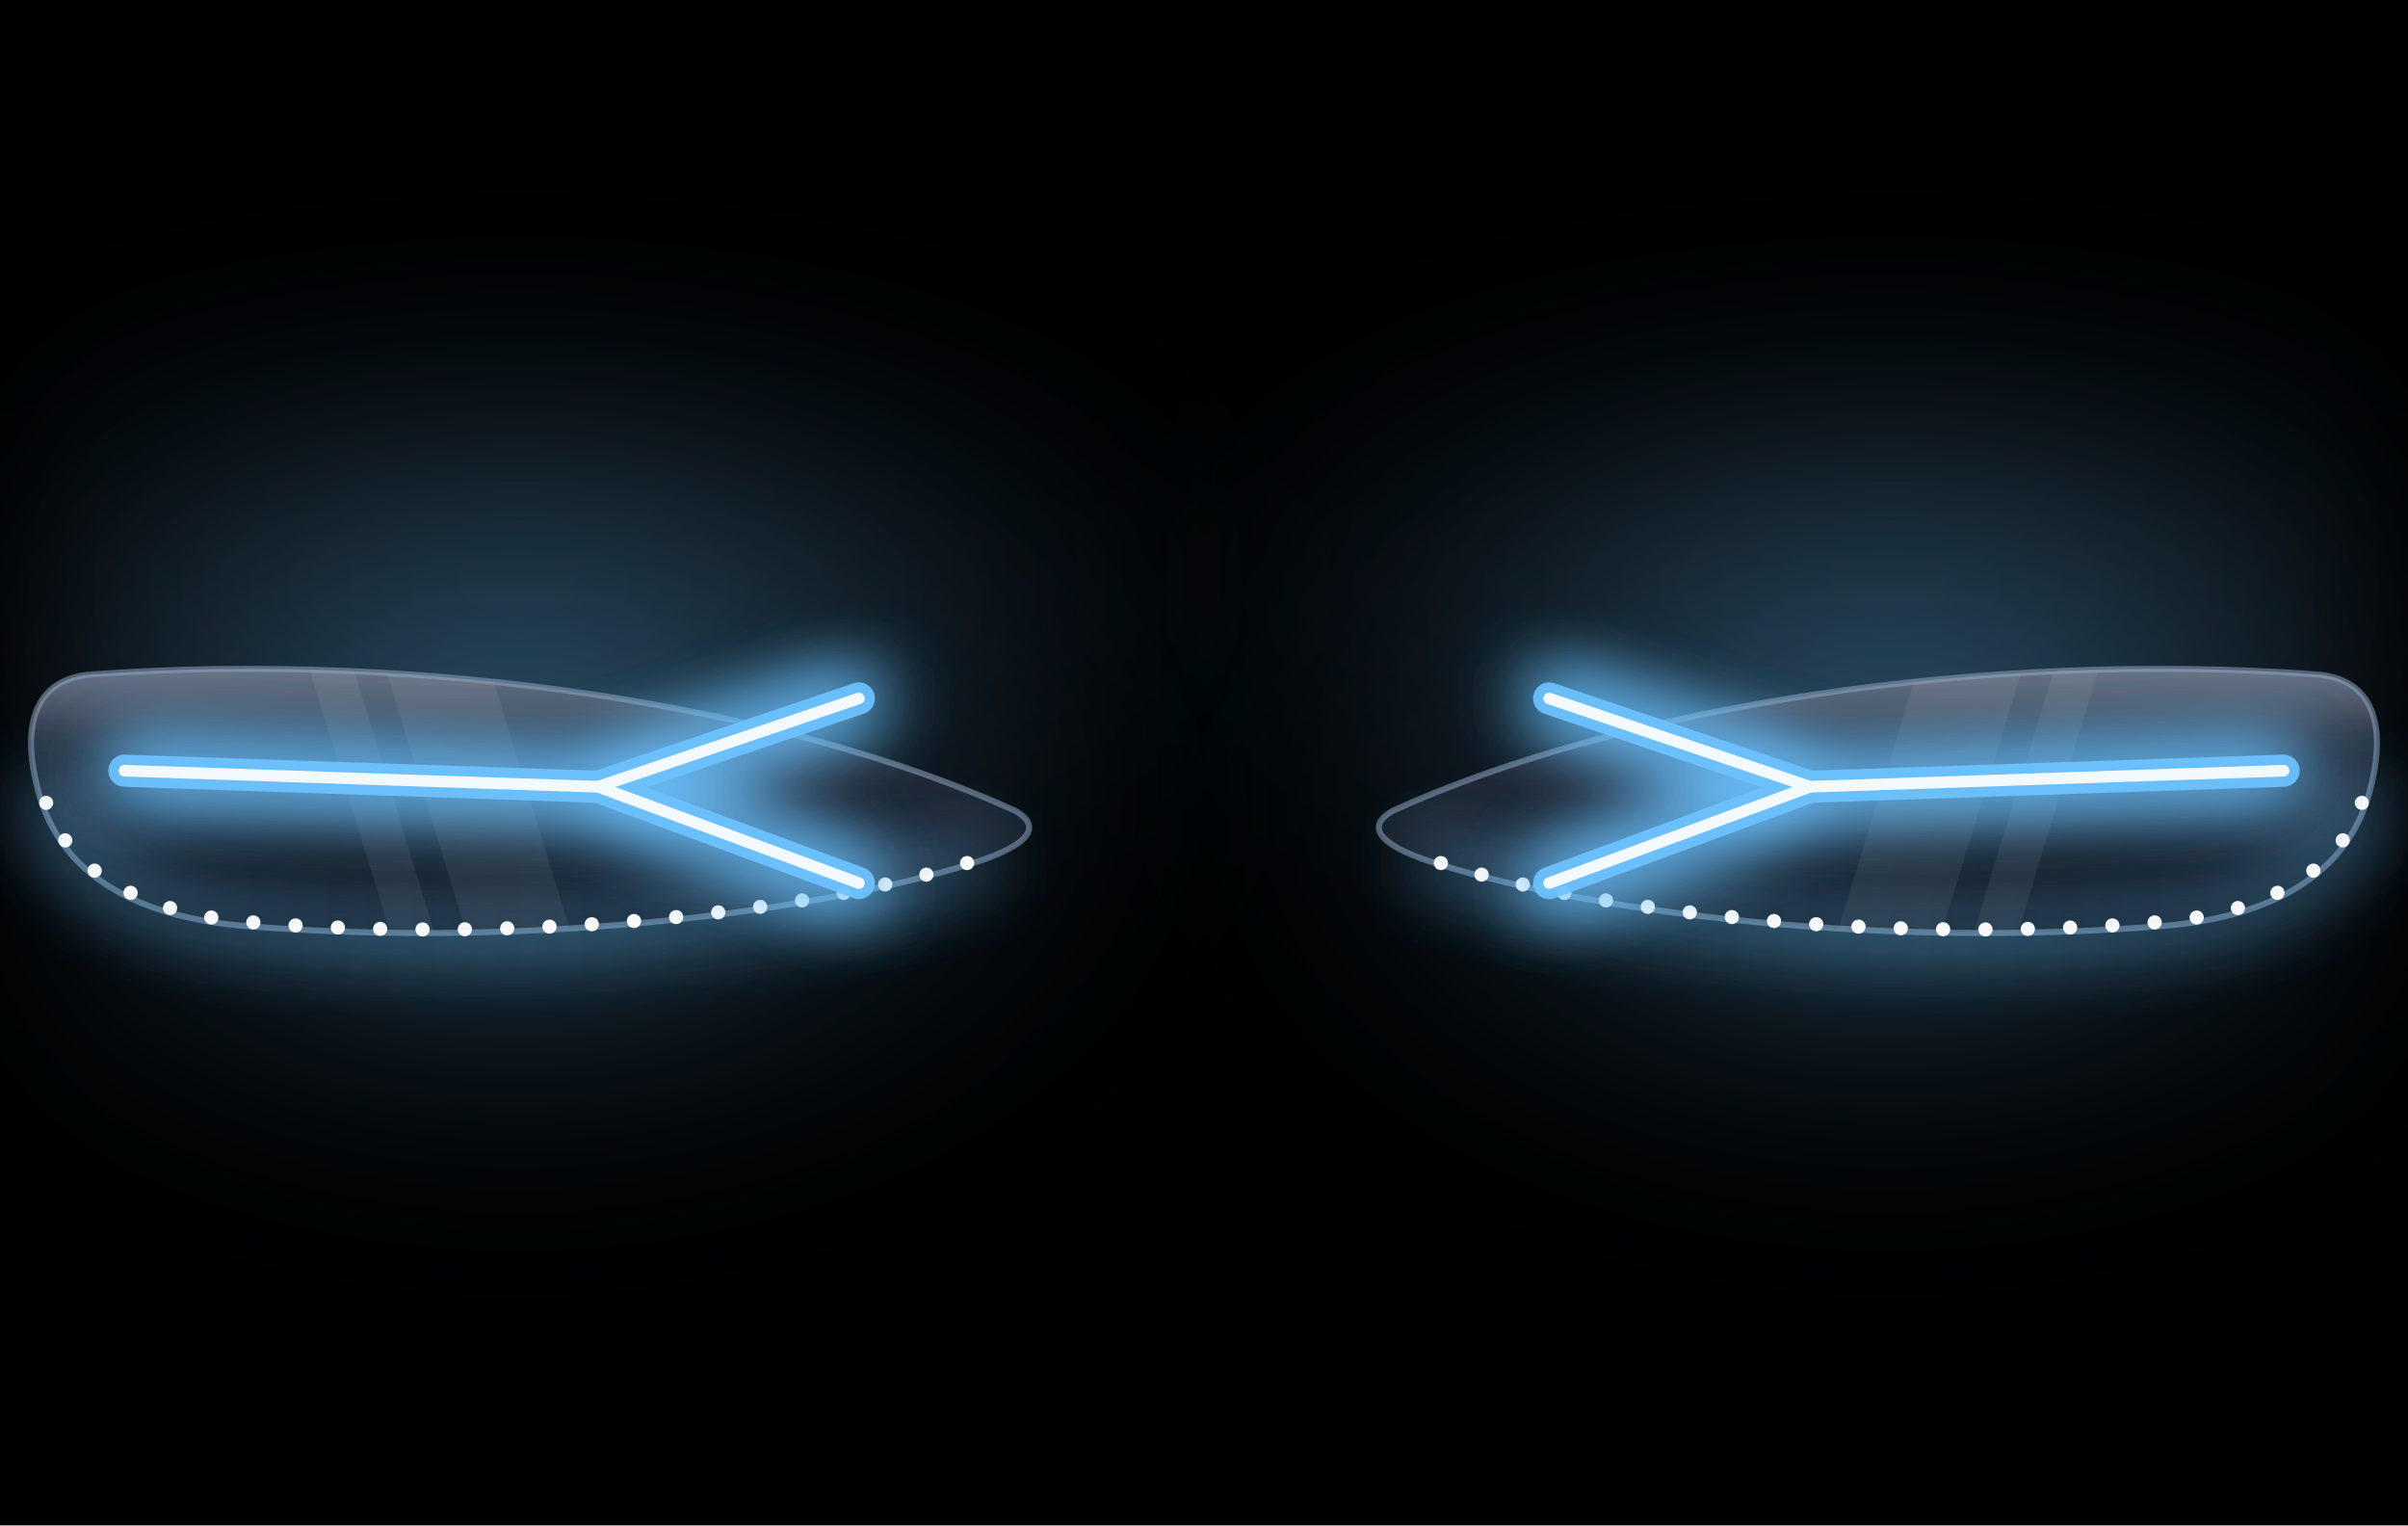
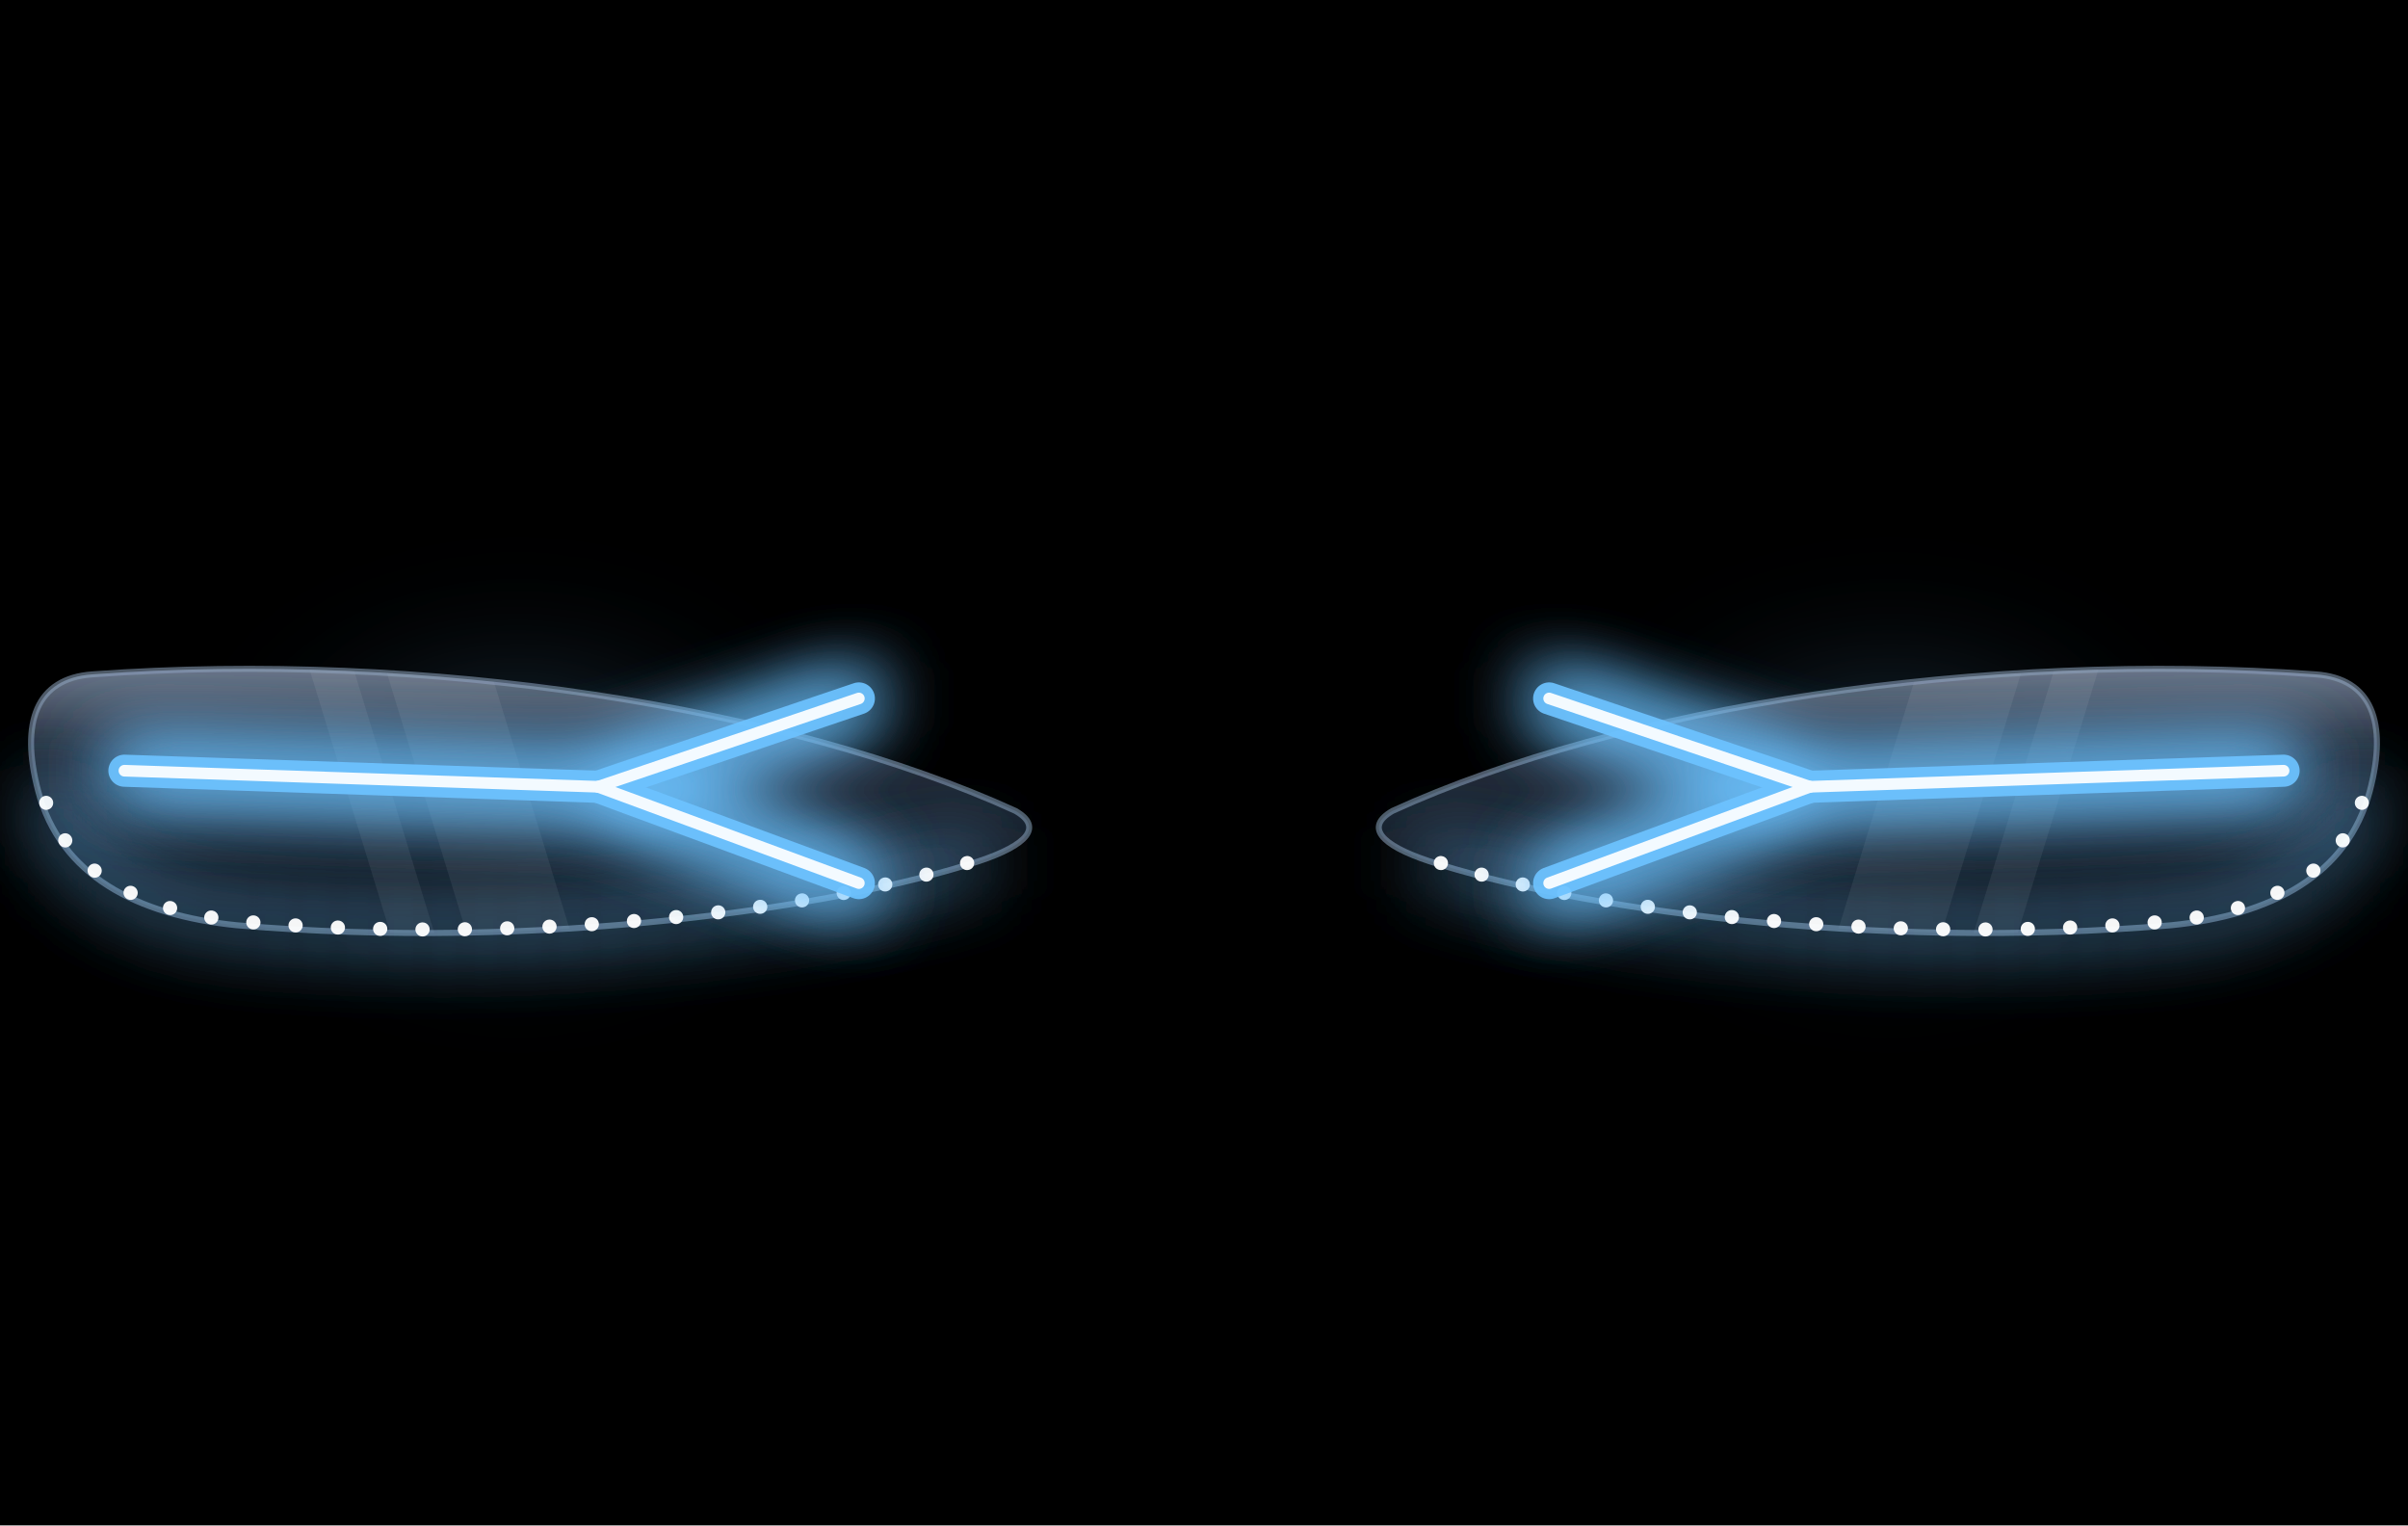
<svg xmlns="http://www.w3.org/2000/svg" viewBox="0 0 1200 760" width="1200" height="760">
  <rect width="1200" height="760" fill="#000" />
  <defs>
    <clipPath id="bodyclip">
      <path d="M 612 404 C 726 352 906 324 1072 336 C 1100 338 1108 360 1099 394 C 1088 436 1050 456 1000 461 C 848 474 700 452 630 429 C 606 421 598 412 612 404 Z" />
    </clipPath>
    <linearGradient id="body" x1="0" y1="0" x2="0" y2="1">
      <stop offset="0" stop-color="#44536b" />
      <stop offset=".25" stop-color="#27303f" />
      <stop offset=".70" stop-color="#151c26" />
      <stop offset="1" stop-color="#090d13" />
    </linearGradient>
    <linearGradient id="sheen" x1="0" y1="0" x2="0" y2="1">
      <stop offset="0" stop-color="#ffffff" stop-opacity=".20" />
      <stop offset=".34" stop-color="#ffffff" stop-opacity="0" />
    </linearGradient>
    <radialGradient id="lens">
      <stop offset="0" stop-color="#3d5068" />
      <stop offset=".70" stop-color="#18202b" />
      <stop offset="1" stop-color="#0b1016" />
    </radialGradient>
    <radialGradient id="bulb">
      <stop offset="0" stop-color="#6cc2ff" stop-opacity=".95" />
      <stop offset=".55" stop-color="#6cc2ff" stop-opacity=".32" />
      <stop offset="1" stop-color="#6cc2ff" stop-opacity="0" />
    </radialGradient>
    <radialGradient id="bloom">
-       <stop offset="0" stop-color="#6cc2ff" stop-opacity=".50" />
-       <stop offset=".45" stop-color="#6cc2ff" stop-opacity=".16" />
-       <stop offset="1" stop-color="#6cc2ff" stop-opacity="0" />
-     </radialGradient>
-     <radialGradient id="haze">
-       <stop offset="0" stop-color="#6cc2ff" stop-opacity=".22" />
+       <stop offset="0" stop-color="#6cc2ff" stop-opacity=".42" />
+       <stop offset=".45" stop-color="#6cc2ff" stop-opacity=".12" />
      <stop offset="1" stop-color="#6cc2ff" stop-opacity="0" />
    </radialGradient>
    <filter id="glow" x="-80%" y="-80%" width="260%" height="260%">
      <feGaussianBlur stdDeviation="18" result="b" />
      <feMerge>
        <feMergeNode in="b" />
        <feMergeNode in="b" />
        <feMergeNode in="b" />
      </feMerge>
    </filter>
    <filter id="soft" x="-60%" y="-60%" width="220%" height="220%">
-       <feGaussianBlur stdDeviation="55" />
+       <feGaussianBlur stdDeviation="30" />
    </filter>
  </defs>
  <g transform="translate(82,0)">
-     <ellipse cx="860" cy="396" rx="330" ry="190" fill="url(#bloom)" filter="url(#soft)" />
-     <ellipse cx="860" cy="292" rx="379" ry="133" fill="url(#haze)" filter="url(#soft)" />
+     <ellipse cx="860" cy="396" rx="140" ry="90" fill="url(#bloom)" filter="url(#soft)" />
    <path d="M 612 404 C 726 352 906 324 1072 336 C 1100 338 1108 360 1099 394 C 1088 436 1050 456 1000 461 C 848 474 700 452 630 429 C 606 421 598 412 612 404 Z" fill="url(#body)" />
    <path d="M 612 404 C 726 352 906 324 1072 336 C 1100 338 1108 360 1099 394 C 1088 436 1050 456 1000 461 C 848 474 700 452 630 429 C 606 421 598 412 612 404 Z" fill="url(#sheen)" />
    <g clip-path="url(#bodyclip)">
      <path d="M 884 300 L 936 300 L 876 496 L 824 496 ZM 952 300 L 974 300 L 914 496 L 892 496 Z" fill="#ffffff" opacity=".07" />
    </g>
    <path d="M 612 404 C 726 352 906 324 1072 336 C 1100 338 1108 360 1099 394 C 1088 436 1050 456 1000 461 C 848 474 700 452 630 429 C 606 421 598 412 612 404 Z" fill="none" stroke="#8ea4bd" stroke-width="3" opacity=".55" />
    <g filter="url(#glow)" fill="none" stroke="#6cc2ff" stroke-width="10" stroke-linecap="round" stroke-dasharray="0.1 21">
      <path d="M 636 430 C 706 452 850 472 999 459 C 1048 454 1084 434 1095 400" />
    </g>
    <g fill="none" stroke="#ffffff" stroke-width="7" opacity=".95" stroke-linecap="round" stroke-dasharray="0.1 21">
      <path d="M 636 430 C 706 452 850 472 999 459 C 1048 454 1084 434 1095 400" />
    </g>
    <g filter="url(#glow)" fill="none" stroke="#6cc2ff" stroke-width="16" stroke-linecap="round" stroke-linejoin="round">
      <path d="M690 348 L820 392" />
      <path d="M690 440 L820 392" />
      <path d="M820 392 L1056 384" />
    </g>
    <g fill="none" stroke="#6cc2ff" stroke-width="16" opacity=".92" stroke-linecap="round" stroke-linejoin="round">
      <path d="M690 348 L820 392" />
      <path d="M690 440 L820 392" />
      <path d="M820 392 L1056 384" />
    </g>
    <g fill="none" stroke="#ffffff" stroke-width="5.8" opacity=".92" stroke-linecap="round" stroke-linejoin="round">
      <path d="M690 348 L820 392" />
      <path d="M690 440 L820 392" />
      <path d="M820 392 L1056 384" />
    </g>
  </g>
  <g transform="translate(1200,0) scale(-1,1)">
    <g transform="translate(82,0)">
-       <ellipse cx="860" cy="396" rx="330" ry="190" fill="url(#bloom)" filter="url(#soft)" />
-       <ellipse cx="860" cy="292" rx="379" ry="133" fill="url(#haze)" filter="url(#soft)" />
+       <ellipse cx="860" cy="396" rx="140" ry="90" fill="url(#bloom)" filter="url(#soft)" />
      <path d="M 612 404 C 726 352 906 324 1072 336 C 1100 338 1108 360 1099 394 C 1088 436 1050 456 1000 461 C 848 474 700 452 630 429 C 606 421 598 412 612 404 Z" fill="url(#body)" />
      <path d="M 612 404 C 726 352 906 324 1072 336 C 1100 338 1108 360 1099 394 C 1088 436 1050 456 1000 461 C 848 474 700 452 630 429 C 606 421 598 412 612 404 Z" fill="url(#sheen)" />
      <g clip-path="url(#bodyclip)">
        <path d="M 884 300 L 936 300 L 876 496 L 824 496 ZM 952 300 L 974 300 L 914 496 L 892 496 Z" fill="#ffffff" opacity=".07" />
      </g>
      <path d="M 612 404 C 726 352 906 324 1072 336 C 1100 338 1108 360 1099 394 C 1088 436 1050 456 1000 461 C 848 474 700 452 630 429 C 606 421 598 412 612 404 Z" fill="none" stroke="#8ea4bd" stroke-width="3" opacity=".55" />
      <g filter="url(#glow)" fill="none" stroke="#6cc2ff" stroke-width="10" stroke-linecap="round" stroke-dasharray="0.1 21">
        <path d="M 636 430 C 706 452 850 472 999 459 C 1048 454 1084 434 1095 400" />
      </g>
      <g fill="none" stroke="#ffffff" stroke-width="7" opacity=".95" stroke-linecap="round" stroke-dasharray="0.1 21">
        <path d="M 636 430 C 706 452 850 472 999 459 C 1048 454 1084 434 1095 400" />
      </g>
      <g filter="url(#glow)" fill="none" stroke="#6cc2ff" stroke-width="16" stroke-linecap="round" stroke-linejoin="round">
        <path d="M690 348 L820 392" />
        <path d="M690 440 L820 392" />
        <path d="M820 392 L1056 384" />
      </g>
      <g fill="none" stroke="#6cc2ff" stroke-width="16" opacity=".92" stroke-linecap="round" stroke-linejoin="round">
        <path d="M690 348 L820 392" />
        <path d="M690 440 L820 392" />
        <path d="M820 392 L1056 384" />
      </g>
      <g fill="none" stroke="#ffffff" stroke-width="5.8" opacity=".92" stroke-linecap="round" stroke-linejoin="round">
        <path d="M690 348 L820 392" />
        <path d="M690 440 L820 392" />
        <path d="M820 392 L1056 384" />
      </g>
    </g>
  </g>
</svg>
